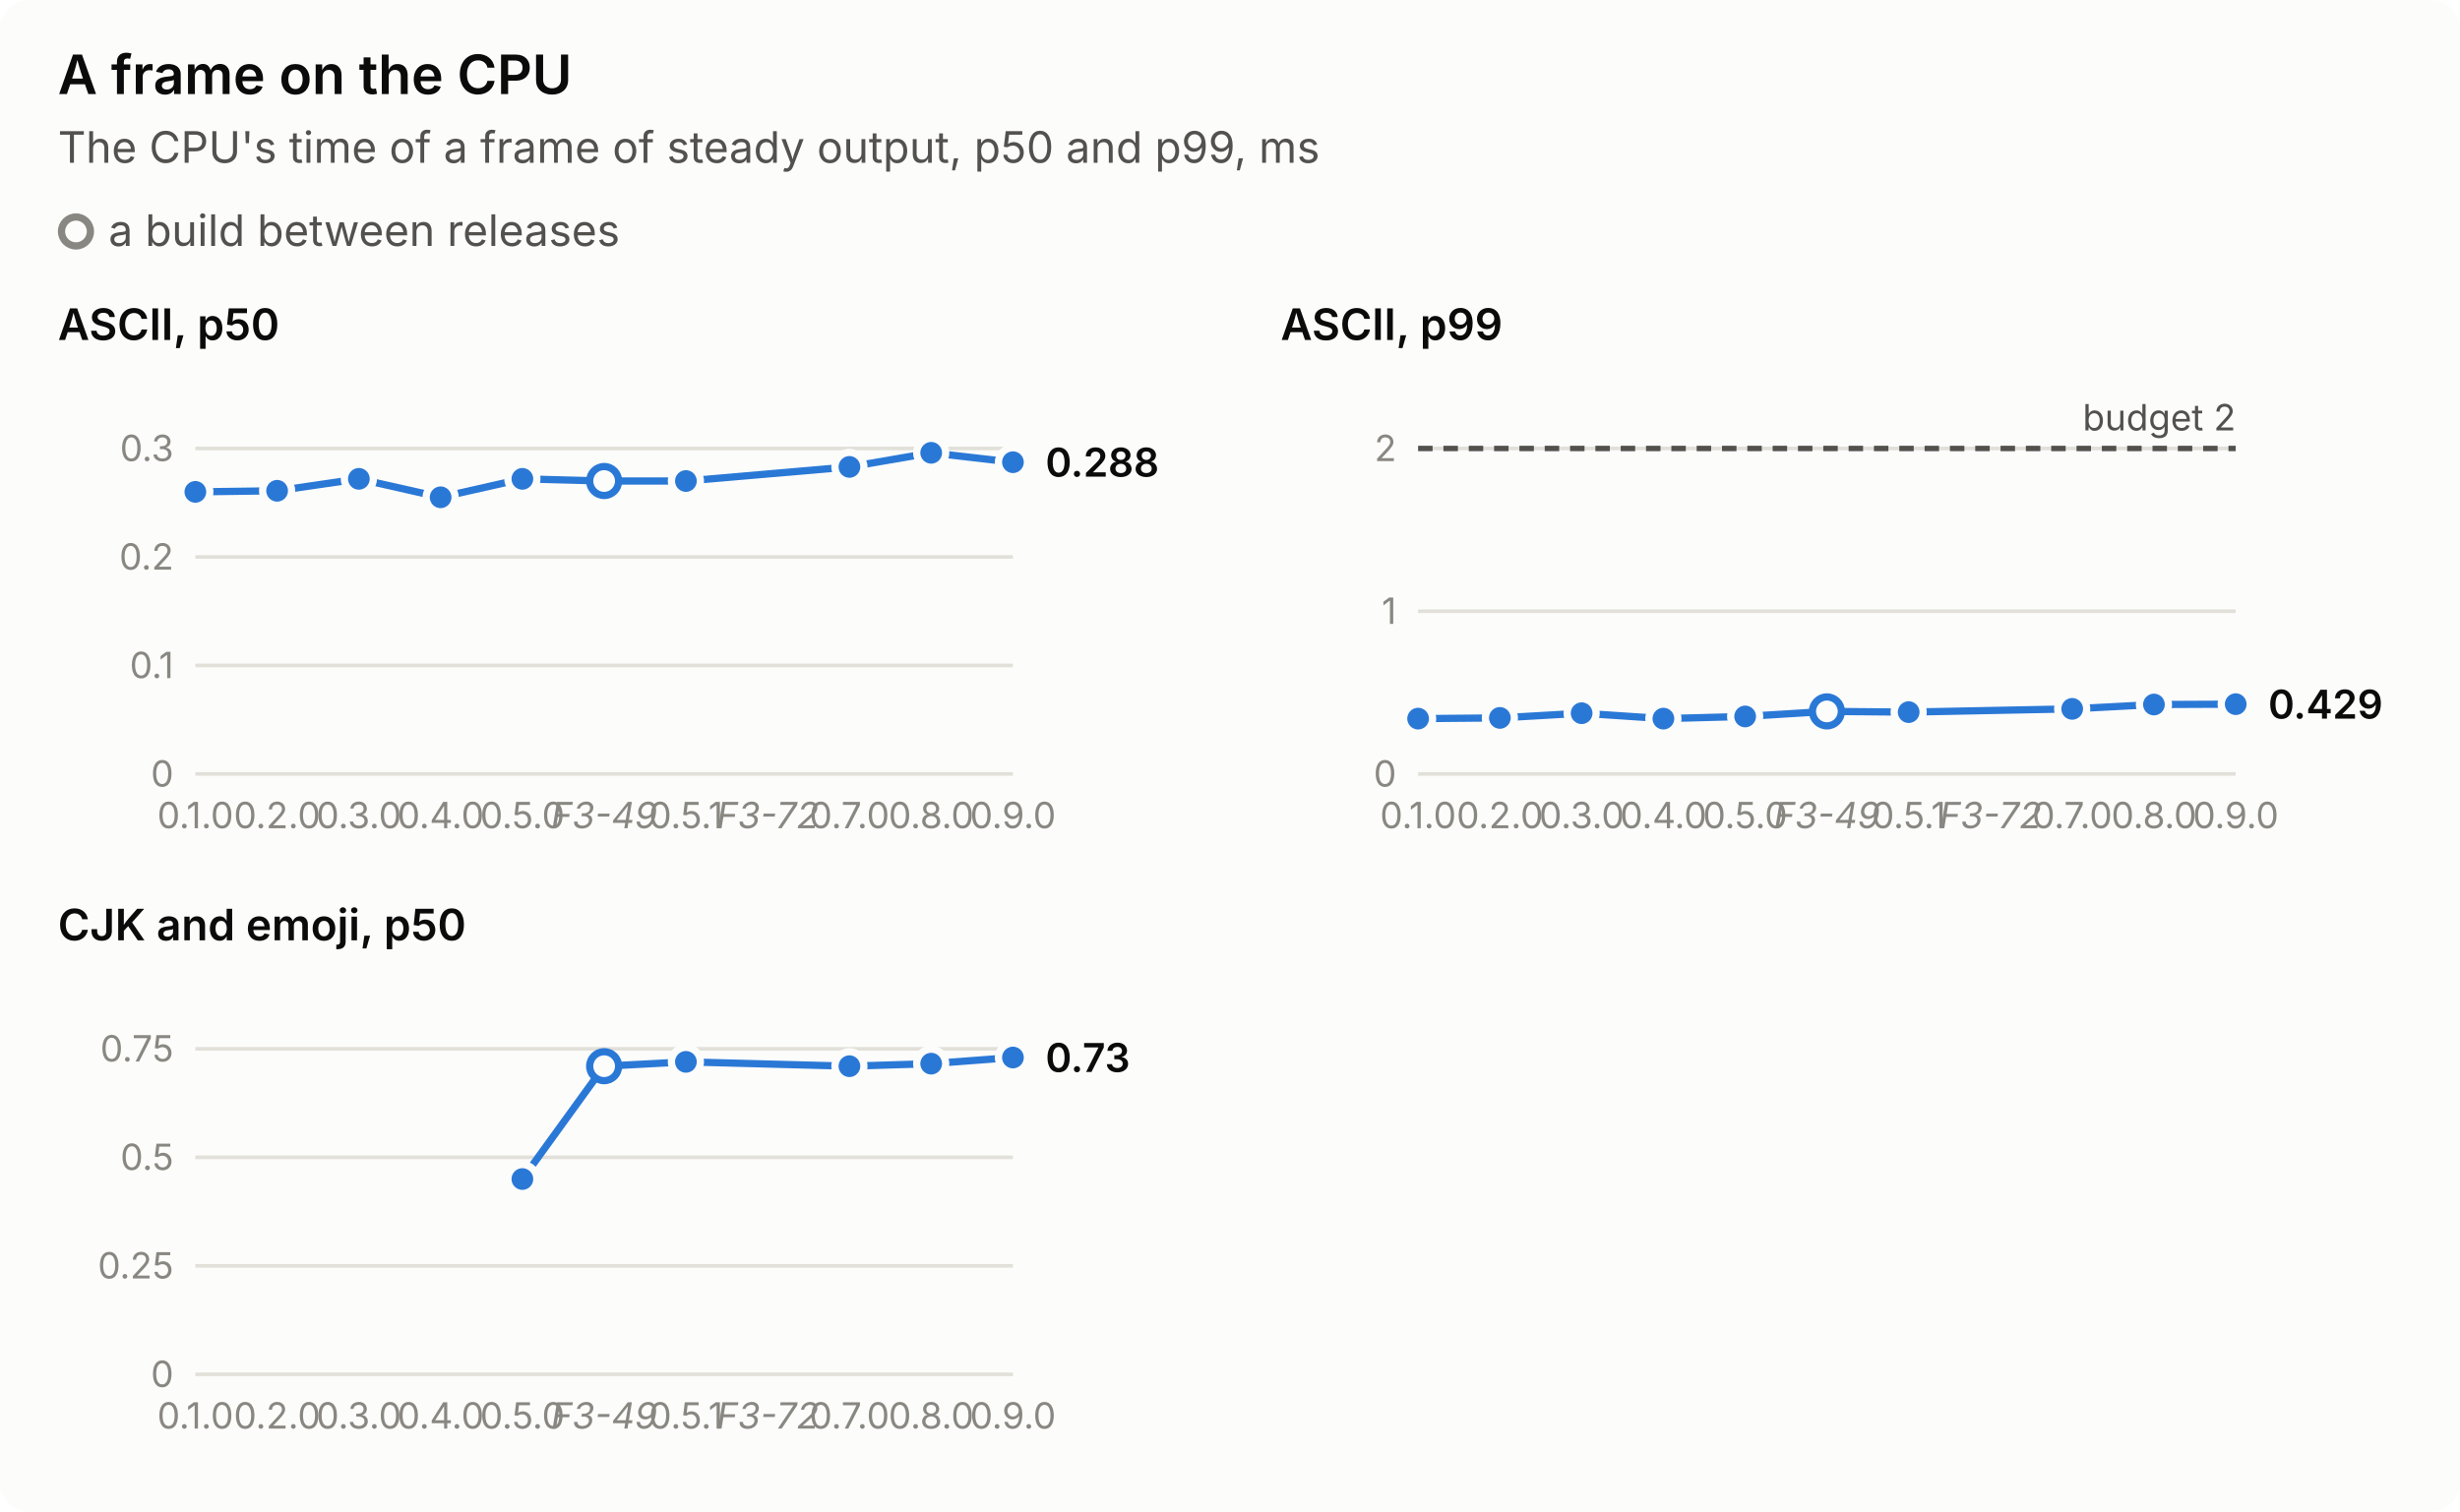
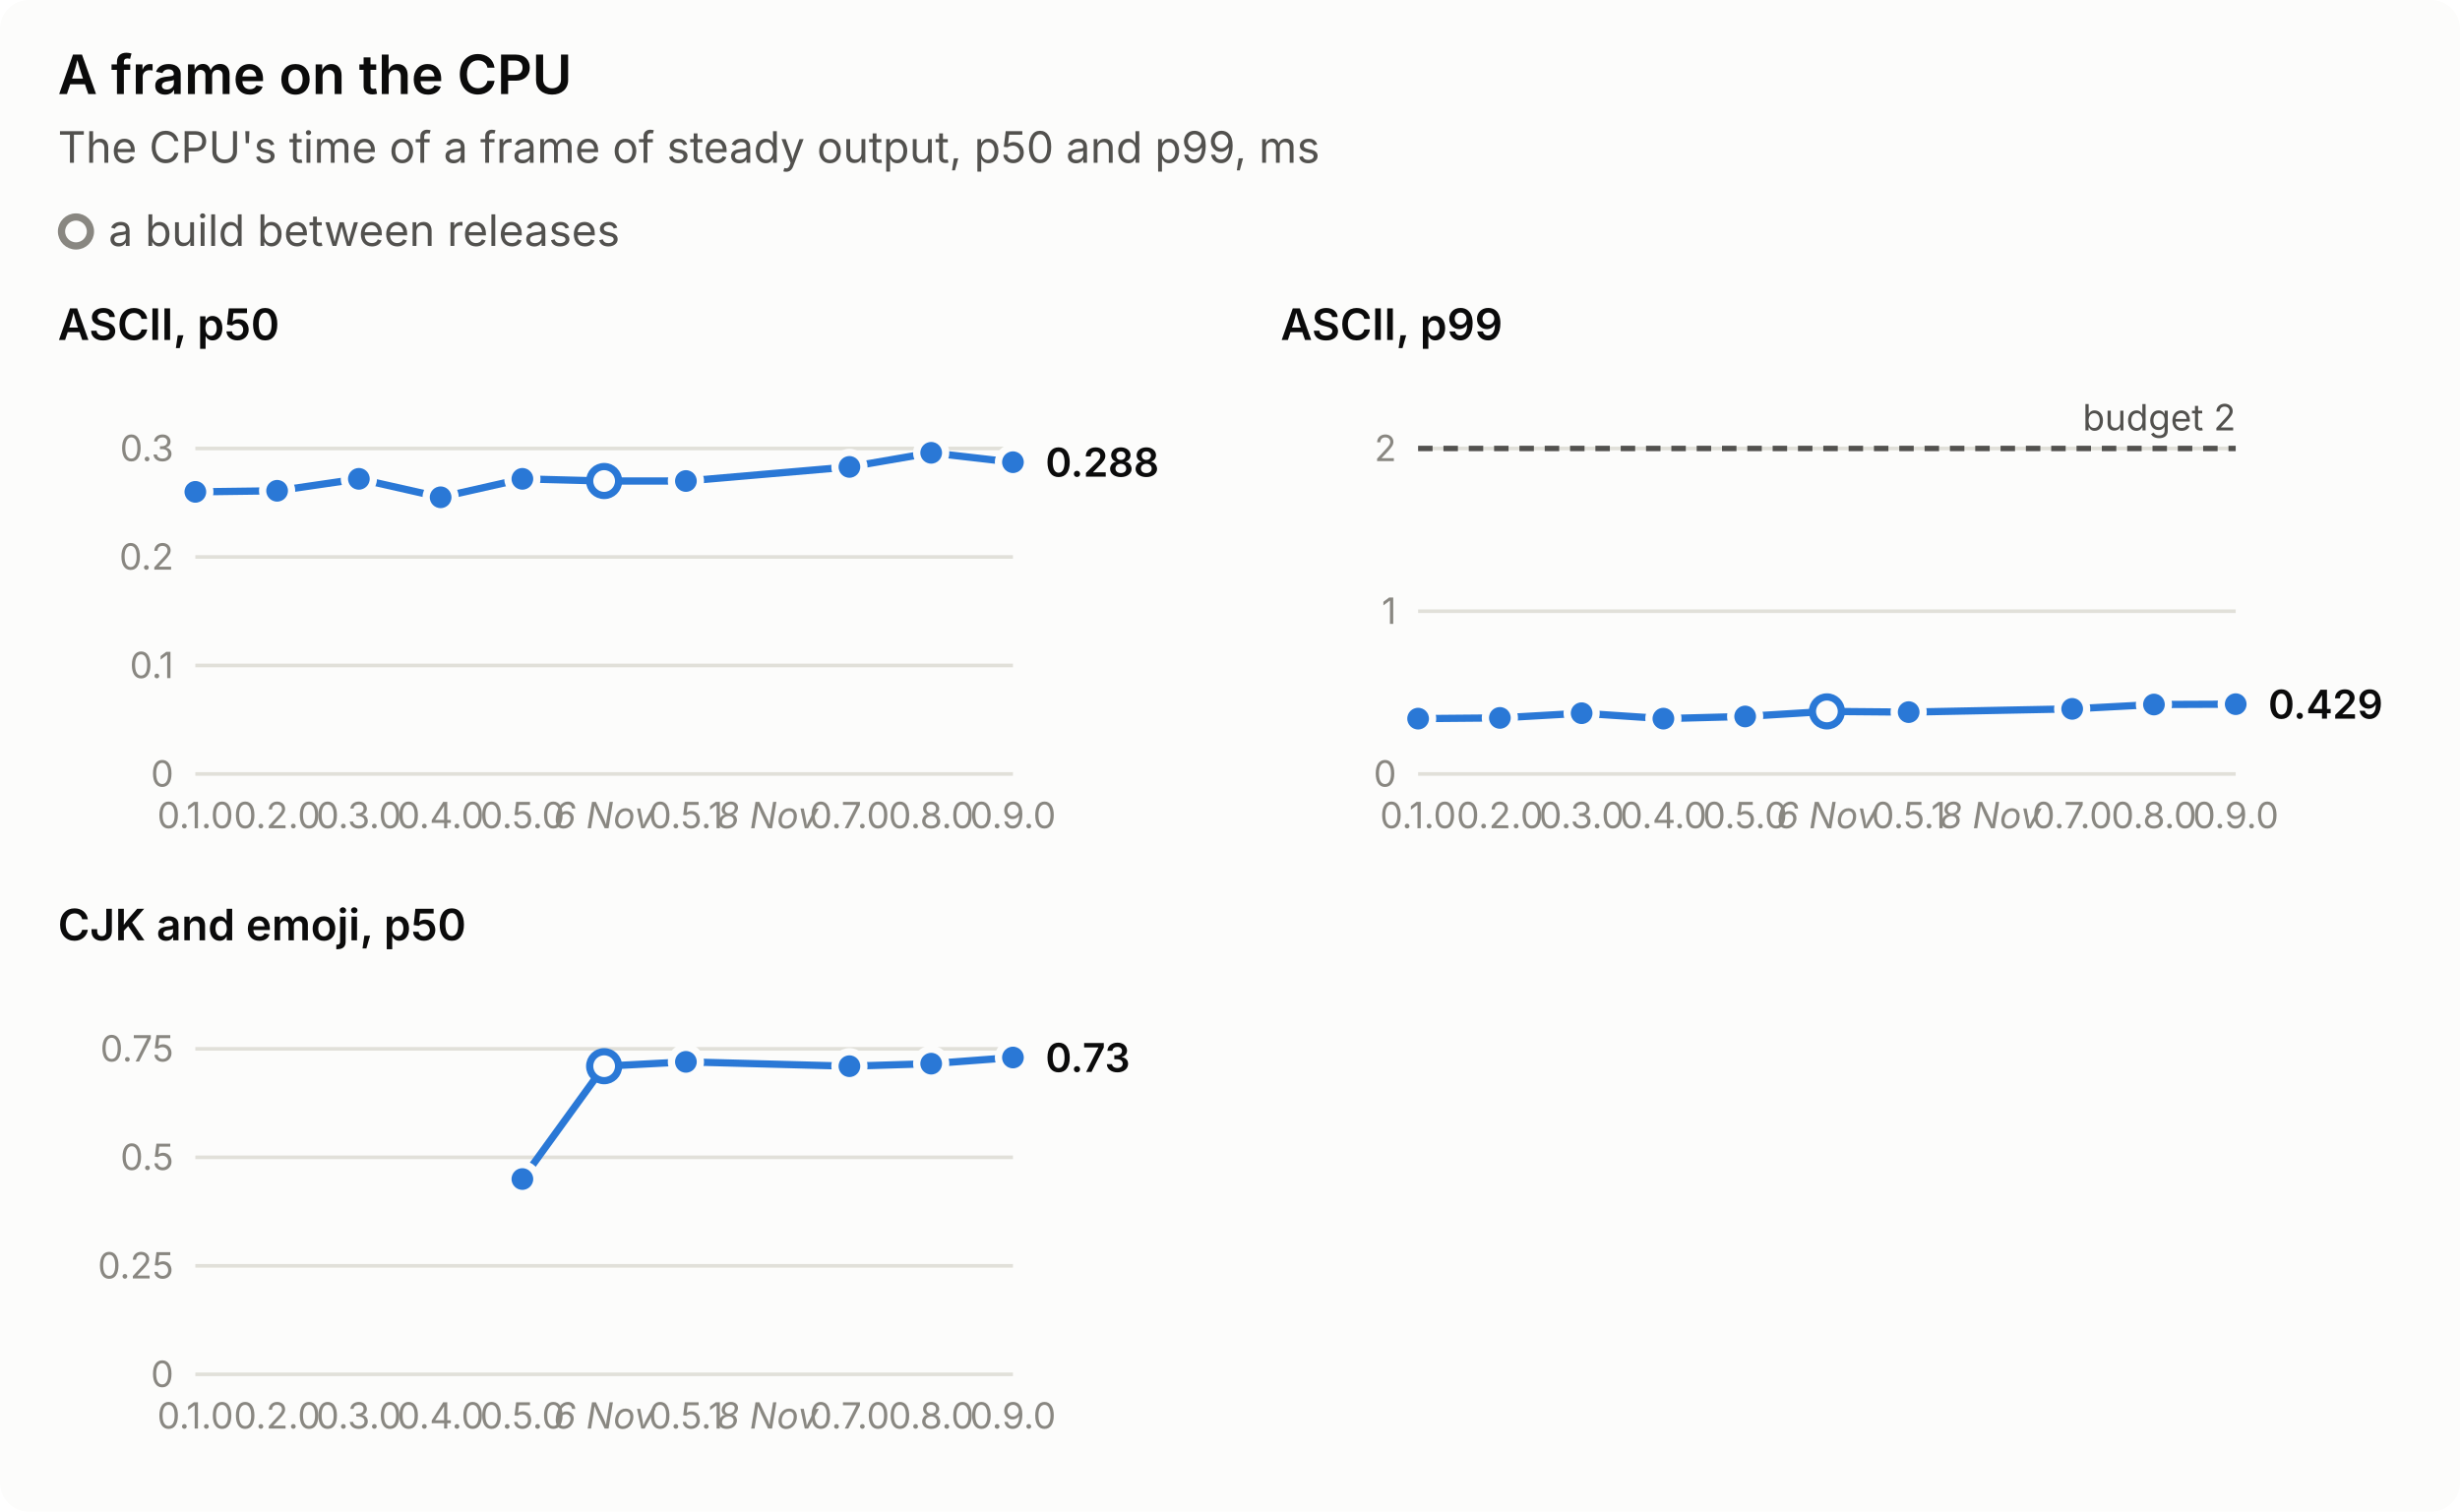
<svg xmlns="http://www.w3.org/2000/svg" width="680" height="418" viewBox="0 0 680 418" role="img" aria-label="A frame on the CPU">
  <style>
  .surface { fill: #fcfcfb; }
  .primary { fill: #0b0b0b; }
  .secondary { fill: #52514e; }
  .muted { fill: #898781; }
  .grid { stroke: #e1e0d9; }
  .base { stroke: #c3c2b7; }
  .accent { fill: #2a78d6; }
  .context { fill: #898781; }
  .accent-line { stroke: #2a78d6; }
  .context-line { stroke: #898781; }
  .second { fill: #eb6834; }
  .second-line { stroke: #eb6834; }
  .ring { stroke: #fcfcfb; }
  .budget { stroke: #52514e; }
  text { font-family: system-ui, -apple-system, "Segoe UI", sans-serif; }
  .tick { font-variant-numeric: tabular-nums; }
  @media (prefers-color-scheme: dark) {
    .surface { fill: #1a1a19; }
    .primary { fill: #f0efec; }
    .secondary { fill: #c3c2b7; }
    .muted { fill: #898781; }
    .grid { stroke: #2c2c2a; }
    .base { stroke: #383835; }
    .accent { fill: #3987e5; }
    .context { fill: #6f6e69; }
    .accent-line { stroke: #3987e5; }
    .context-line { stroke: #6f6e69; }
    .second { fill: #d95926; }
    .second-line { stroke: #d95926; }
    .ring { stroke: #1a1a19; }
    .budget { stroke: #c3c2b7; }
  }
</style>
  <rect class="surface" width="680" height="418" rx="8" />
  <text class="primary" x="16" y="26" font-size="15" font-weight="600">A frame on the CPU</text>
  <text class="secondary" x="16" y="45" font-size="12">The CPU's time of a frame of steady output, p50 and p99, ms</text>
  <circle class="surface context-line" cx="21" cy="64" r="4" stroke-width="2" />
  <text class="secondary" x="30" y="68" font-size="12">a build between releases</text>
  <text class="primary" x="16.0" y="94" font-size="12" font-weight="600">ASCII, p50</text>
  <line class="grid" x1="54.0" y1="214.0" x2="280.0" y2="214.0" stroke-width="1" />
  <text class="muted tick" x="48.0" y="217.5" font-size="10" text-anchor="end">0</text>
  <line class="grid" x1="54.0" y1="184.0" x2="280.0" y2="184.0" stroke-width="1" />
  <text class="muted tick" x="48.0" y="187.5" font-size="10" text-anchor="end">0.1</text>
  <line class="grid" x1="54.0" y1="154.0" x2="280.0" y2="154.0" stroke-width="1" />
  <text class="muted tick" x="48.0" y="157.5" font-size="10" text-anchor="end">0.2</text>
  <line class="grid" x1="54.0" y1="124.0" x2="280.0" y2="124.0" stroke-width="1" />
  <text class="muted tick" x="48.0" y="127.5" font-size="10" text-anchor="end">0.3</text>
  <text class="muted" x="54.0" y="229.0" font-size="10" text-anchor="middle">0.1.0</text>
  <text class="muted" x="76.6" y="229.0" font-size="10" text-anchor="middle">0.2.0</text>
  <text class="muted" x="99.2" y="229.0" font-size="10" text-anchor="middle">0.3.0</text>
  <text class="muted" x="121.8" y="229.0" font-size="10" text-anchor="middle">0.4.0</text>
  <text class="muted" x="144.4" y="229.0" font-size="10" text-anchor="middle">0.5.0</text>
-   <text class="muted" x="167.0" y="229.0" font-size="10" text-anchor="middle" font-style="italic">F3-49</text>
+   <text class="muted" x="167.0" y="229.0" font-size="10" text-anchor="middle" font-style="italic">6 Nov</text>
  <text class="muted" x="189.6" y="229.0" font-size="10" text-anchor="middle">0.5.1</text>
-   <text class="muted" x="212.2" y="229.0" font-size="10" text-anchor="middle" font-style="italic">F3-72</text>
+   <text class="muted" x="212.2" y="229.0" font-size="10" text-anchor="middle" font-style="italic">8 Nov</text>
  <text class="muted" x="234.8" y="229.0" font-size="10" text-anchor="middle">0.7.0</text>
  <text class="muted" x="257.4" y="229.0" font-size="10" text-anchor="middle">0.8.0</text>
  <text class="muted" x="280.0" y="229.0" font-size="10" text-anchor="middle">0.9.0</text>
  <line class="accent-line" x1="54.0" y1="136.0" x2="76.6" y2="135.7" stroke-width="2" stroke-linecap="round" />
  <line class="accent-line" x1="76.6" y1="135.7" x2="99.2" y2="132.4" stroke-width="2" stroke-linecap="round" />
  <line class="accent-line" x1="99.2" y1="132.4" x2="121.8" y2="137.5" stroke-width="2" stroke-linecap="round" />
  <line class="accent-line" x1="121.8" y1="137.5" x2="144.4" y2="132.4" stroke-width="2" stroke-linecap="round" />
  <line class="accent-line" x1="144.4" y1="132.4" x2="167.0" y2="133.0" stroke-width="2" stroke-linecap="round" />
  <line class="accent-line" x1="167.0" y1="133.0" x2="189.6" y2="133.0" stroke-width="2" stroke-linecap="round" />
  <line class="accent-line" x1="189.6" y1="133.0" x2="234.8" y2="129.1" stroke-width="2" stroke-linecap="round" />
  <line class="accent-line" x1="234.8" y1="129.1" x2="257.4" y2="125.2" stroke-width="2" stroke-linecap="round" />
  <line class="accent-line" x1="257.4" y1="125.2" x2="280.0" y2="127.8" stroke-width="2" stroke-linecap="round" />
  <circle class="accent ring" cx="54.0" cy="136.0" r="4" stroke-width="2" />
  <circle class="accent ring" cx="76.6" cy="135.7" r="4" stroke-width="2" />
  <circle class="accent ring" cx="99.2" cy="132.4" r="4" stroke-width="2" />
  <circle class="accent ring" cx="121.8" cy="137.5" r="4" stroke-width="2" />
  <circle class="accent ring" cx="144.4" cy="132.4" r="4" stroke-width="2" />
  <circle class="surface accent-line" cx="167.0" cy="133.0" r="4" stroke-width="2" />
  <circle class="accent ring" cx="189.6" cy="133.0" r="4" stroke-width="2" />
  <circle class="accent ring" cx="234.8" cy="129.1" r="4" stroke-width="2" />
  <circle class="accent ring" cx="257.4" cy="125.2" r="4" stroke-width="2" />
  <circle class="accent ring" cx="280.0" cy="127.8" r="4" stroke-width="2" />
  <text class="primary tick" x="289.0" y="131.8" font-size="11" font-weight="600">0.288</text>
  <text class="primary" x="354.0" y="94" font-size="12" font-weight="600">ASCII, p99</text>
  <line class="grid" x1="392.0" y1="214.0" x2="618.0" y2="214.0" stroke-width="1" />
  <text class="muted tick" x="386.0" y="217.5" font-size="10" text-anchor="end">0</text>
  <line class="grid" x1="392.0" y1="169.0" x2="618.0" y2="169.0" stroke-width="1" />
  <text class="muted tick" x="386.0" y="172.5" font-size="10" text-anchor="end">1</text>
  <line class="grid" x1="392.0" y1="124.0" x2="618.0" y2="124.0" stroke-width="1" />
  <text class="muted tick" x="386.0" y="127.5" font-size="10" text-anchor="end">2</text>
  <text class="muted" x="392.0" y="229.0" font-size="10" text-anchor="middle">0.1.0</text>
  <text class="muted" x="414.6" y="229.0" font-size="10" text-anchor="middle">0.2.0</text>
  <text class="muted" x="437.2" y="229.0" font-size="10" text-anchor="middle">0.3.0</text>
  <text class="muted" x="459.8" y="229.0" font-size="10" text-anchor="middle">0.4.0</text>
  <text class="muted" x="482.4" y="229.0" font-size="10" text-anchor="middle">0.5.0</text>
-   <text class="muted" x="505.0" y="229.0" font-size="10" text-anchor="middle" font-style="italic">F3-49</text>
+   <text class="muted" x="505.0" y="229.0" font-size="10" text-anchor="middle" font-style="italic">6 Nov</text>
  <text class="muted" x="527.6" y="229.0" font-size="10" text-anchor="middle">0.5.1</text>
-   <text class="muted" x="550.2" y="229.0" font-size="10" text-anchor="middle" font-style="italic">F3-72</text>
+   <text class="muted" x="550.2" y="229.0" font-size="10" text-anchor="middle" font-style="italic">8 Nov</text>
  <text class="muted" x="572.8" y="229.0" font-size="10" text-anchor="middle">0.7.0</text>
  <text class="muted" x="595.4" y="229.0" font-size="10" text-anchor="middle">0.8.0</text>
  <text class="muted" x="618.0" y="229.0" font-size="10" text-anchor="middle">0.9.0</text>
  <line class="budget" x1="392.0" y1="124.0" x2="618.0" y2="124.0" stroke-width="1.5" stroke-dasharray="4 3" />
  <text class="secondary" x="618.0" y="119.0" font-size="10" text-anchor="end">budget 2</text>
  <line class="accent-line" x1="392.0" y1="198.7" x2="414.6" y2="198.5" stroke-width="2" stroke-linecap="round" />
  <line class="accent-line" x1="414.6" y1="198.5" x2="437.2" y2="197.2" stroke-width="2" stroke-linecap="round" />
  <line class="accent-line" x1="437.2" y1="197.2" x2="459.8" y2="198.7" stroke-width="2" stroke-linecap="round" />
  <line class="accent-line" x1="459.8" y1="198.7" x2="482.4" y2="198.1" stroke-width="2" stroke-linecap="round" />
  <line class="accent-line" x1="482.4" y1="198.1" x2="505.0" y2="196.7" stroke-width="2" stroke-linecap="round" />
  <line class="accent-line" x1="505.0" y1="196.7" x2="527.6" y2="196.9" stroke-width="2" stroke-linecap="round" />
  <line class="accent-line" x1="527.6" y1="196.9" x2="572.8" y2="196.0" stroke-width="2" stroke-linecap="round" />
  <line class="accent-line" x1="572.8" y1="196.0" x2="595.4" y2="194.8" stroke-width="2" stroke-linecap="round" />
  <line class="accent-line" x1="595.4" y1="194.8" x2="618.0" y2="194.7" stroke-width="2" stroke-linecap="round" />
  <circle class="accent ring" cx="392.0" cy="198.7" r="4" stroke-width="2" />
  <circle class="accent ring" cx="414.6" cy="198.5" r="4" stroke-width="2" />
  <circle class="accent ring" cx="437.2" cy="197.2" r="4" stroke-width="2" />
  <circle class="accent ring" cx="459.8" cy="198.7" r="4" stroke-width="2" />
  <circle class="accent ring" cx="482.4" cy="198.1" r="4" stroke-width="2" />
  <circle class="surface accent-line" cx="505.0" cy="196.7" r="4" stroke-width="2" />
  <circle class="accent ring" cx="527.6" cy="196.9" r="4" stroke-width="2" />
  <circle class="accent ring" cx="572.8" cy="196.0" r="4" stroke-width="2" />
  <circle class="accent ring" cx="595.4" cy="194.8" r="4" stroke-width="2" />
  <circle class="accent ring" cx="618.0" cy="194.7" r="4" stroke-width="2" />
  <text class="primary tick" x="627.0" y="198.7" font-size="11" font-weight="600">0.429</text>
  <text class="primary" x="16.0" y="260" font-size="12" font-weight="600">CJK and emoji, p50</text>
  <line class="grid" x1="54.0" y1="380.0" x2="280.0" y2="380.0" stroke-width="1" />
  <text class="muted tick" x="48.0" y="383.5" font-size="10" text-anchor="end">0</text>
  <line class="grid" x1="54.0" y1="350.0" x2="280.0" y2="350.0" stroke-width="1" />
  <text class="muted tick" x="48.0" y="353.5" font-size="10" text-anchor="end">0.25</text>
  <line class="grid" x1="54.0" y1="320.0" x2="280.0" y2="320.0" stroke-width="1" />
  <text class="muted tick" x="48.0" y="323.5" font-size="10" text-anchor="end">0.5</text>
  <line class="grid" x1="54.0" y1="290.0" x2="280.0" y2="290.0" stroke-width="1" />
  <text class="muted tick" x="48.0" y="293.5" font-size="10" text-anchor="end">0.75</text>
  <text class="muted" x="54.0" y="395.0" font-size="10" text-anchor="middle">0.1.0</text>
  <text class="muted" x="76.6" y="395.0" font-size="10" text-anchor="middle">0.2.0</text>
  <text class="muted" x="99.2" y="395.0" font-size="10" text-anchor="middle">0.3.0</text>
  <text class="muted" x="121.8" y="395.0" font-size="10" text-anchor="middle">0.4.0</text>
  <text class="muted" x="144.4" y="395.0" font-size="10" text-anchor="middle">0.5.0</text>
-   <text class="muted" x="167.0" y="395.0" font-size="10" text-anchor="middle" font-style="italic">F3-49</text>
+   <text class="muted" x="167.0" y="395.0" font-size="10" text-anchor="middle" font-style="italic">6 Nov</text>
  <text class="muted" x="189.6" y="395.0" font-size="10" text-anchor="middle">0.5.1</text>
-   <text class="muted" x="212.2" y="395.0" font-size="10" text-anchor="middle" font-style="italic">F3-72</text>
+   <text class="muted" x="212.2" y="395.0" font-size="10" text-anchor="middle" font-style="italic">8 Nov</text>
  <text class="muted" x="234.8" y="395.0" font-size="10" text-anchor="middle">0.7.0</text>
  <text class="muted" x="257.4" y="395.0" font-size="10" text-anchor="middle">0.8.0</text>
  <text class="muted" x="280.0" y="395.0" font-size="10" text-anchor="middle">0.9.0</text>
  <line class="accent-line" x1="144.4" y1="326.0" x2="167.0" y2="294.8" stroke-width="2" stroke-linecap="round" />
  <line class="accent-line" x1="167.0" y1="294.8" x2="189.6" y2="293.6" stroke-width="2" stroke-linecap="round" />
  <line class="accent-line" x1="189.6" y1="293.6" x2="234.8" y2="294.8" stroke-width="2" stroke-linecap="round" />
  <line class="accent-line" x1="234.8" y1="294.8" x2="257.4" y2="294.1" stroke-width="2" stroke-linecap="round" />
  <line class="accent-line" x1="257.4" y1="294.1" x2="280.0" y2="292.4" stroke-width="2" stroke-linecap="round" />
  <circle class="accent ring" cx="144.4" cy="326.0" r="4" stroke-width="2" />
  <circle class="surface accent-line" cx="167.0" cy="294.8" r="4" stroke-width="2" />
  <circle class="accent ring" cx="189.6" cy="293.6" r="4" stroke-width="2" />
  <circle class="accent ring" cx="234.8" cy="294.8" r="4" stroke-width="2" />
  <circle class="accent ring" cx="257.4" cy="294.1" r="4" stroke-width="2" />
  <circle class="accent ring" cx="280.0" cy="292.4" r="4" stroke-width="2" />
  <text class="primary tick" x="289.0" y="296.4" font-size="11" font-weight="600">0.73</text>
</svg>
